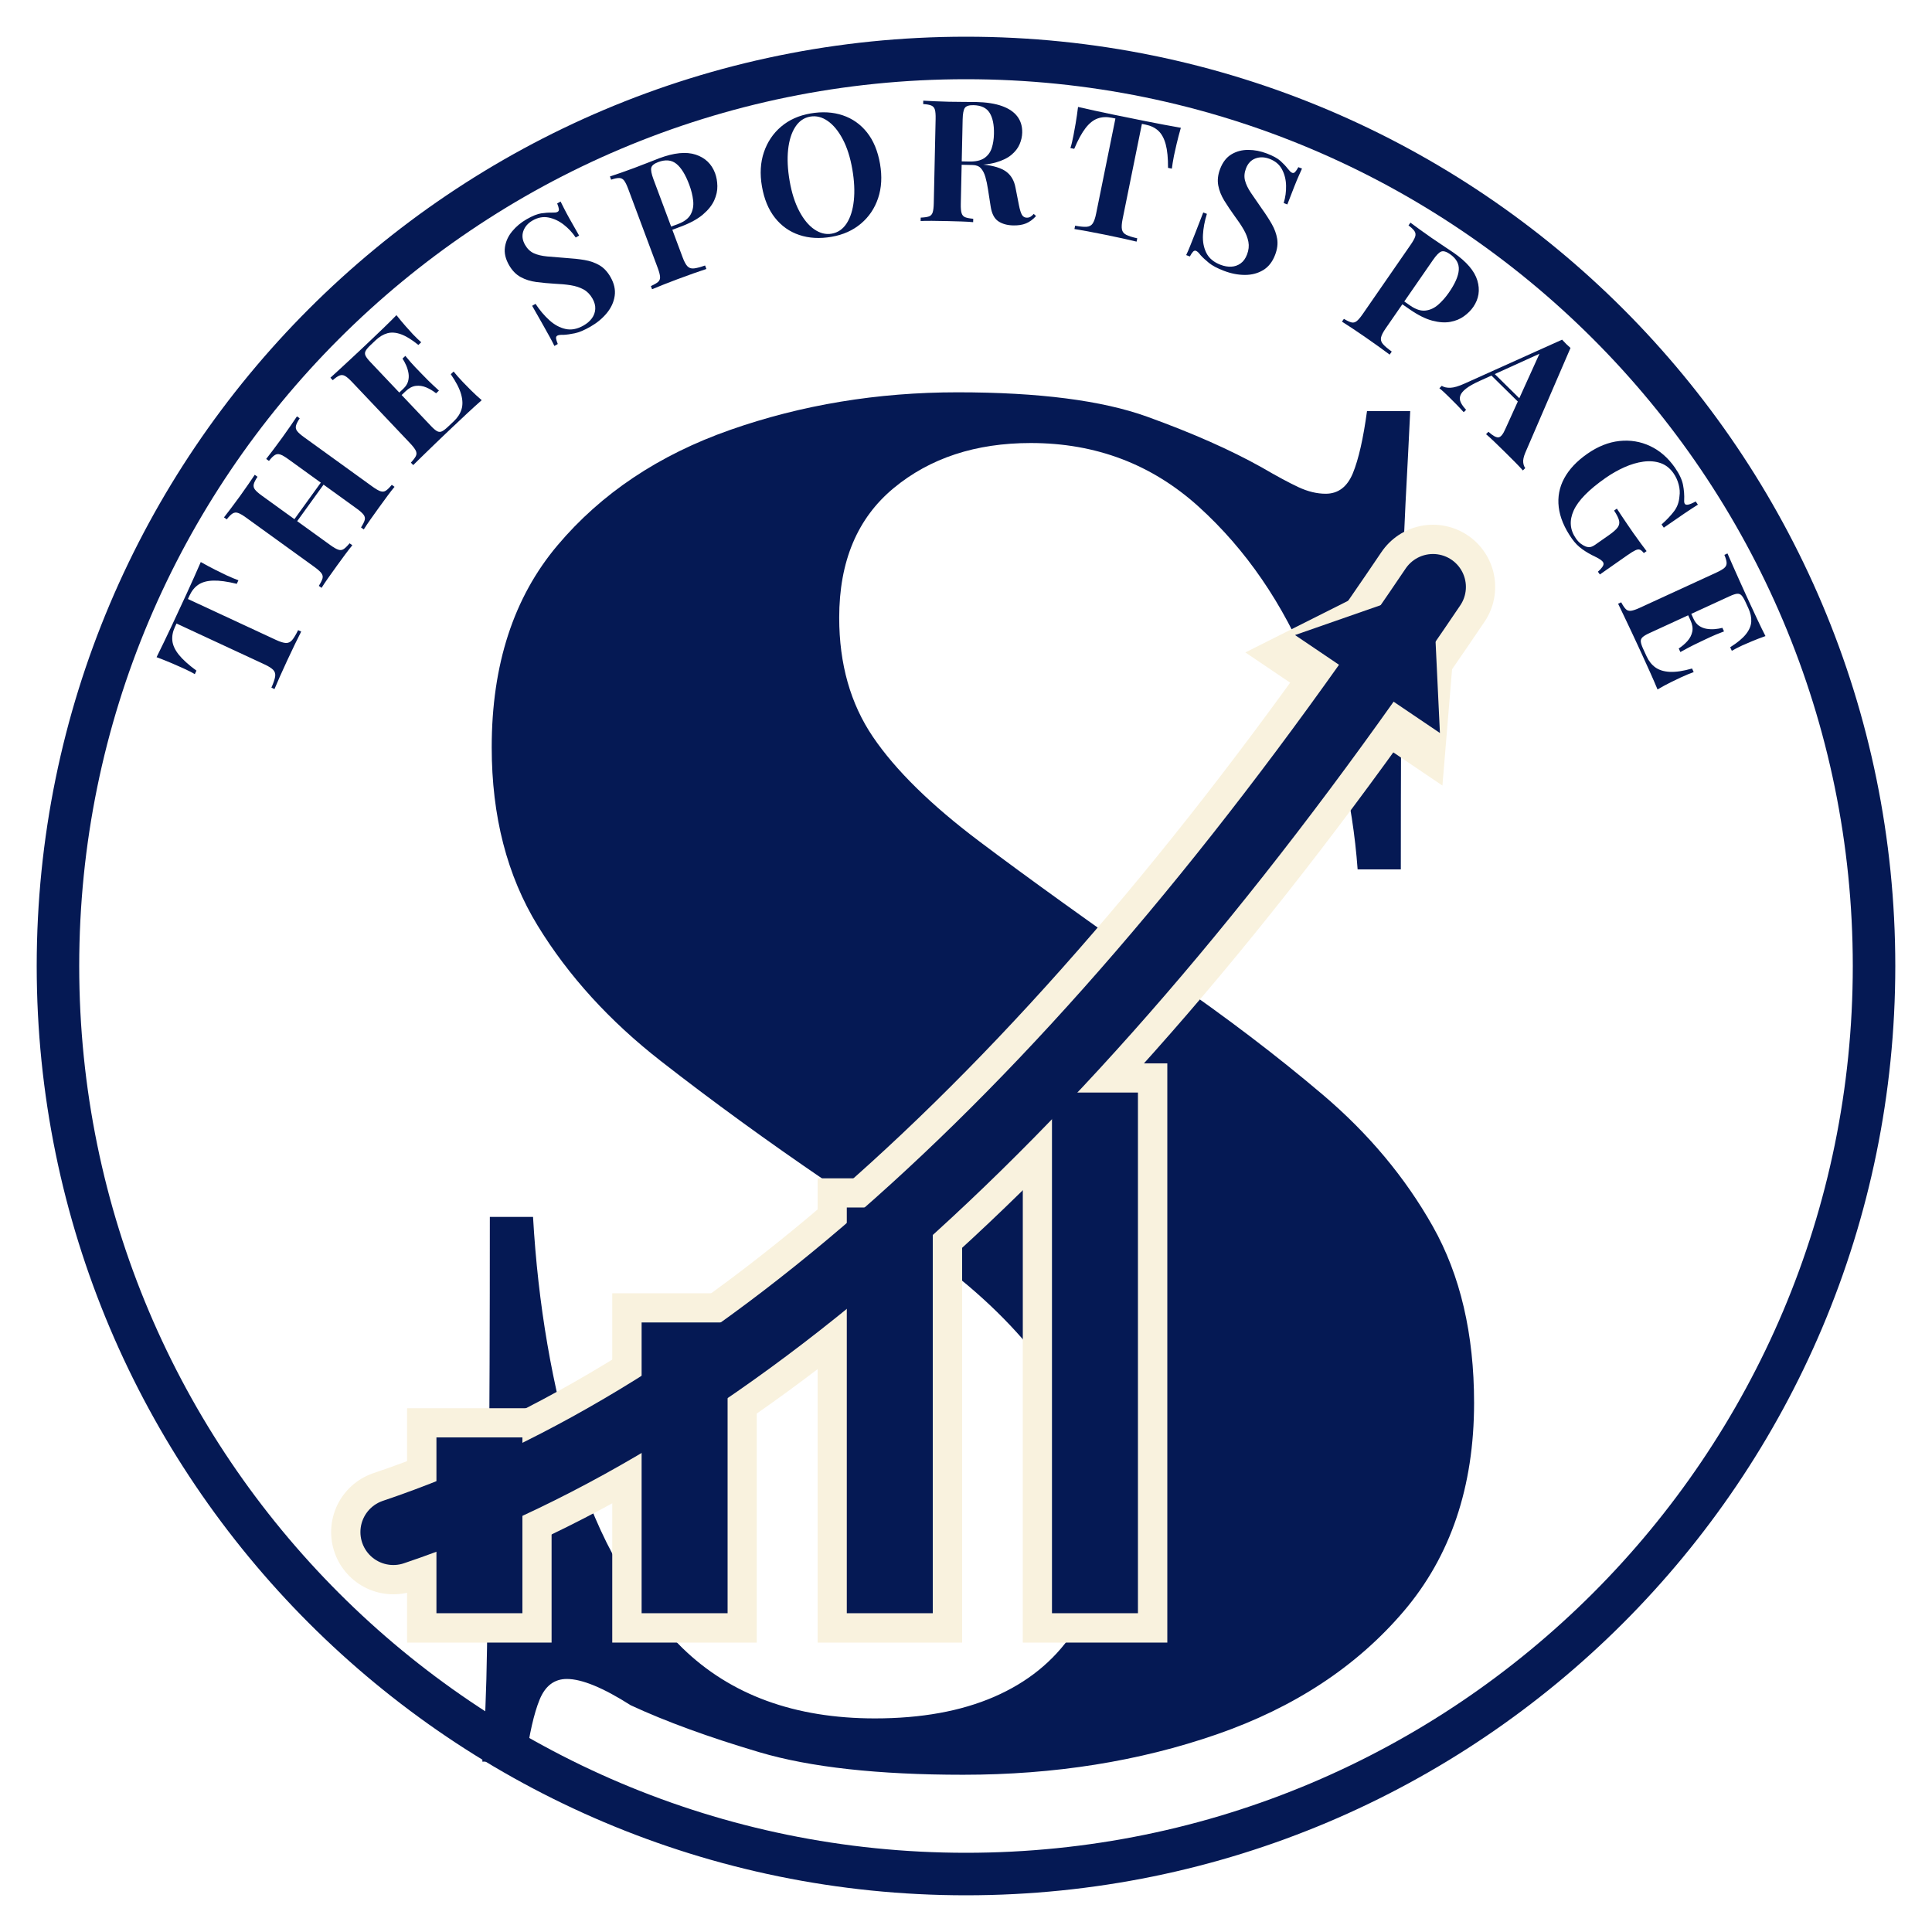
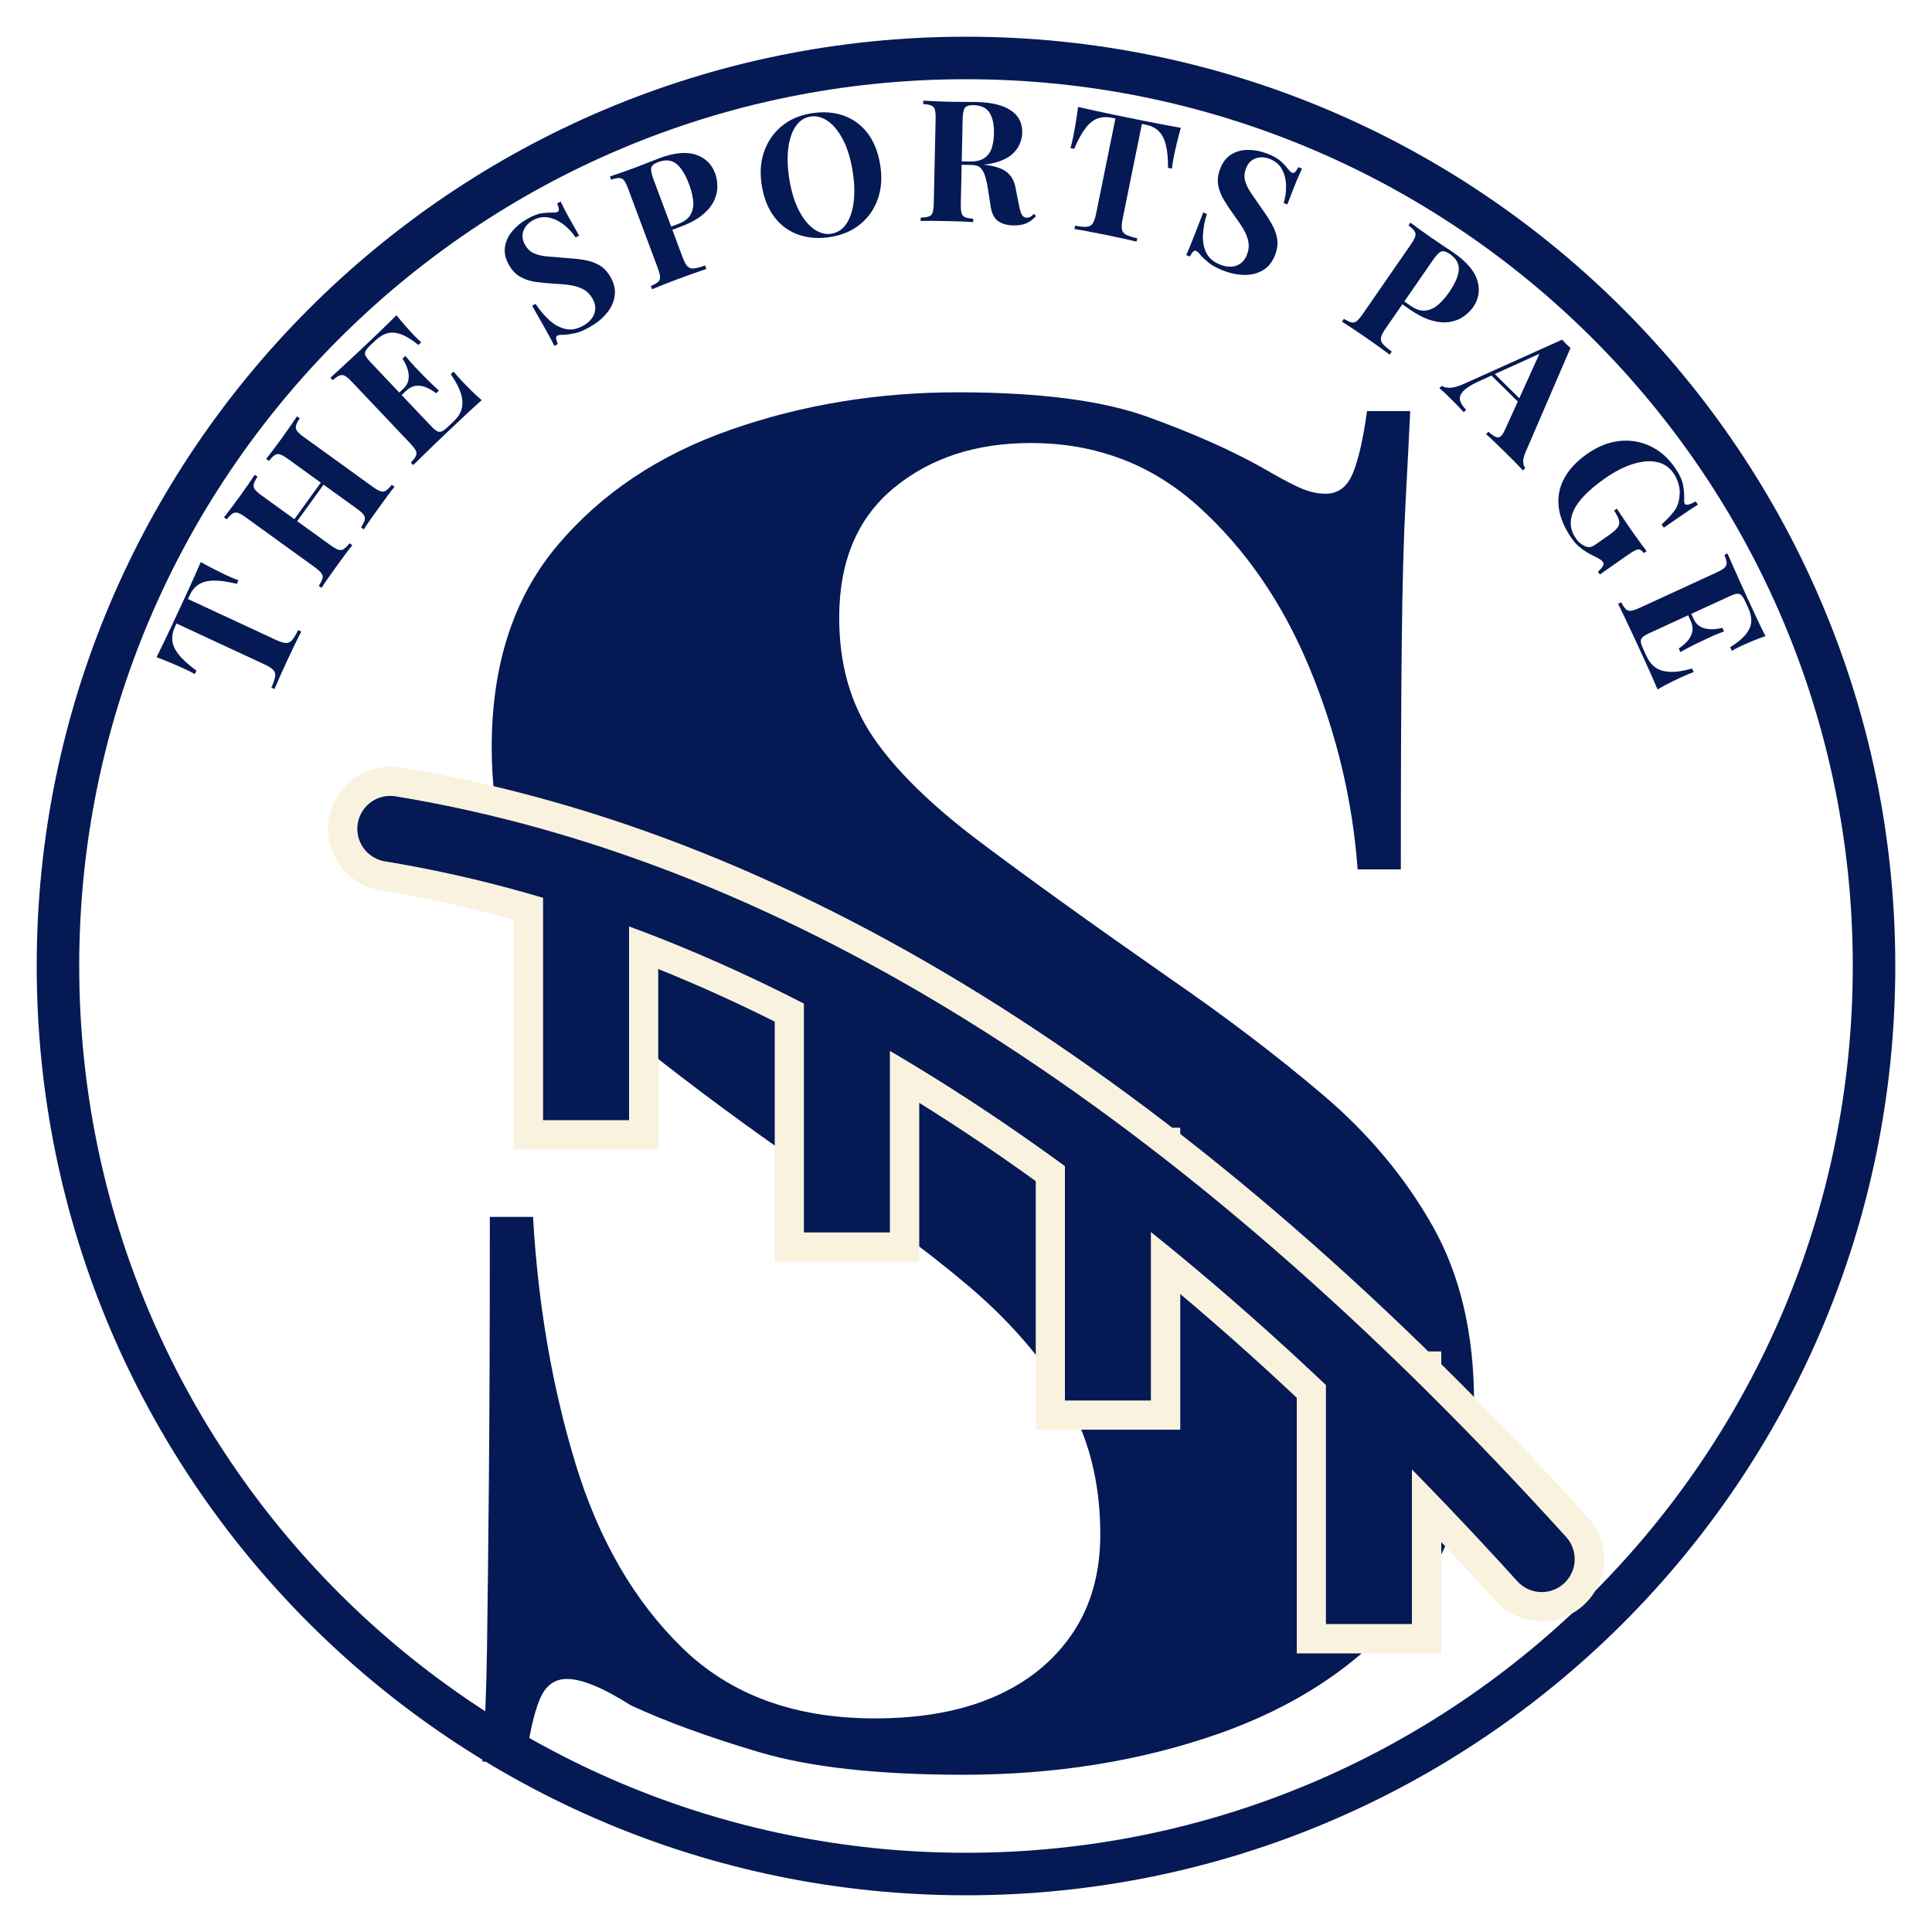
<svg xmlns="http://www.w3.org/2000/svg" width="100mm" height="100mm" viewBox="0 0 100 100">
  <circle cx="50.0" cy="50.0" r="47.000" fill="none" stroke="#051954" stroke-width="2.200" />
  <path d="M642.398 708Q638.398 657.401 636.898 610.201Q635.398 563.001 635.398 538.002Q635.398 515.802 636.398 496.002Q637.398 476.202 638.398 462.001H615.398Q598.798 546.401 574.499 595.001Q550.199 643.6 516.299 664.3Q482.4 685 435.599 685H413.398V114.2Q413.398 73.6 421.498 53.6Q429.598 33.6 452.798 27.2Q475.998 20.8 520.397 20V0Q488.998 1.4 437.298 2.2Q385.599 3 330.199 3Q275 3 226.2 2.2Q177.4 1.4 147.401 0V20Q191.801 20.8 215 27.2Q238.2 33.6 246.3 53.6Q254.4 73.6 254.4 114.2V685H232.199Q185.798 685 151.699 664.3Q117.599 643.6 93.599 595.301Q69.6 547.001 52.4 462.001H29.4Q31.4 476.202 31.9 496.002Q32.4 515.802 32.4 538.002Q32.4 563.001 30.9 610.201Q29.4 657.401 25.4 708Q71 707 125.6 706.0Q180.2 705 234.999 705.0Q289.799 705 334.399 705Q378.999 705 433.599 705.0Q488.198 705 542.998 706.0Q597.798 707 642.398 708Z" fill="#051954" transform="translate(50.000,50.000) rotate(-65.0815) translate(0,-38.500) translate(-3.379,0) scale(0.0088,-0.0088)" />
  <path d="M457.6 0V20Q489.8 22 505.736 28.0Q521.673 34 527.136 52.0Q532.6 70 532.6 106V602Q532.6 639 527.06 656.5Q521.519 674 505.36 680.5Q489.2 687 457.6 688V708Q485.4 707 528.5 706.0Q571.599 705 614.599 705Q661.034 705 701.516 706.0Q741.998 707 766.598 708V688Q734.963 687 718.68 680.5Q702.398 674 696.998 656.5Q691.598 639 691.598 602V106Q691.598 70 697.153 52.0Q702.709 34 718.913 28.0Q735.116 22 766.598 20V0Q741.998 2 701.516 2.5Q661.034 3 614.599 3Q571.599 3 528.5 2.5Q485.4 2 457.6 0ZM33.6 0V20Q65.8 22 81.737 28.0Q97.673 34 103.137 52.0Q108.601 70 108.601 106V602Q108.601 639 103.06 656.5Q97.52 674 81.36 680.5Q65.2 687 33.6 688V708Q59.522 707 101.49 706.0Q143.459 705 191.599 705Q233.799 705 274.899 706.0Q315.998 707 342.598 708V688Q310.963 687 294.681 680.5Q278.398 674 272.998 656.5Q267.598 639 267.598 602V106Q267.598 70 273.153 52.0Q278.709 34 294.913 28.0Q311.117 22 342.598 20V0Q315.998 2 274.899 2.5Q233.799 3 191.599 3Q143.459 3 101.49 2.5Q59.522 2 33.6 0ZM202.599 346V366H597.599V346Z" fill="#051954" transform="translate(50.000,50.000) rotate(-54.1592) translate(0,-38.500) translate(-3.960,0) scale(0.0088,-0.0088)" />
  <path d="M568.599 708Q564.599 664 563.099 622.901Q561.599 581.801 561.599 560.001Q561.599 540.259 562.599 522.163Q563.599 504.066 564.599 492.001H541.599Q531.999 565.401 510.799 607.701Q489.6 650 456.5 667.5Q423.4 685 377.6 685H336.598Q307.624 685 292.711 680.1Q277.798 675.2 272.698 660.325Q267.598 645.45 267.598 614V94Q267.598 63.4 272.698 48.1Q277.798 32.8 292.711 27.9Q307.624 23 336.598 23H385.599Q430.6 23 465.5 42.7Q500.4 62.4 524.799 108.999Q549.199 155.599 561.599 235.999H584.599Q581.599 203.599 581.599 151.999Q581.599 129.453 582.799 87.326Q583.999 45.2 588.599 0Q537.599 2 473.599 2.5Q409.599 3 359.599 3Q334.834 3 295.998 3.0Q257.161 3 212.134 2.5Q167.106 2 120.953 1.5Q74.8 1 33.6 0V20Q65.8 22 81.737 28.0Q97.673 34 103.137 52.0Q108.601 70 108.601 106V602Q108.601 639 103.06 656.5Q97.52 674 81.36 680.5Q65.2 687 33.6 688V708Q75.077 707 121.039 706.5Q167 706 212.052 705.5Q257.105 705 295.962 705.0Q334.82 705 359.599 705Q405.599 705 464.099 705.5Q522.599 706 568.599 708ZM412.798 366Q412.798 366 412.798 356.0Q412.798 346 412.798 346H237.598Q237.598 346 237.598 356.0Q237.598 366 237.598 366ZM441.798 498Q437.798 441 438.298 411.0Q438.798 381 438.798 356Q438.798 331 439.798 301.0Q440.798 271 444.798 214H421.798Q416.598 249 403.299 279.2Q389.999 309.4 365.199 327.7Q340.399 346 299.999 346V366Q329.999 366 350.799 378.6Q371.599 391.2 385.299 411.6Q398.999 432 407.098 454.8Q415.198 477.6 418.798 498Z" fill="#051954" transform="translate(50.000,50.000) rotate(-43.4597) translate(0,-38.500) translate(-3.230,0) scale(0.0088,-0.0088)" />
  <path d="M283.599 720.8Q342.599 720.8 374.598 708.4Q406.598 696 429.598 682Q441.598 675 449.098 671.5Q456.598 668 463.598 668Q473.598 668 478.098 679.0Q482.598 690 485.598 712H508.598Q507.598 692.6 506.098 666.4Q504.598 640.2 504.098 597.201Q503.598 554.201 503.598 484.001H480.598Q476.998 536.201 456.898 585.001Q436.798 633.8 400.498 665.4Q364.198 697 310.598 697Q262.998 697 231.798 669.8Q200.598 642.6 200.598 594.8Q200.598 554.599 220.598 526.499Q240.598 498.399 279.098 471.199Q317.598 443.999 373.397 406.4Q421.198 375 459.298 343.8Q497.398 312.6 519.998 274Q542.598 235.4 542.598 180.8Q542.598 115 508.498 71.8Q474.398 28.6 417.999 7.3Q361.599 -14 294.599 -14Q232.6 -14 195.9 -2.0Q159.2 10 133.6 23Q111.6 37 99.6 37Q89.6 37 85.1 26.0Q80.6 15 77.6 -7H54.6Q56.6 17 57.1 49.1Q57.6 81.2 58.1 132.599Q58.6 183.999 58.6 262.999H81.6Q85.6 196.999 104.1 139.599Q122.6 82.199 161.1 47.1Q199.6 12 263.6 12Q299 12 326.7 24.3Q354.4 36.6 371 61.6Q387.601 86.6 387.601 124.001Q387.601 165.601 368.401 196.701Q349.201 227.801 315.701 254.901Q282.2 282 237.6 310Q190.6 340.8 149.6 372Q108.6 403.2 84.1 443Q59.6 482.8 59.6 538.2Q59.6 601.4 91.2 641.7Q122.8 682 174.2 701.4Q225.599 720.8 283.599 720.8Z" fill="#051954" transform="translate(50.000,50.000) rotate(-29.8134) translate(0,-38.500) translate(-3.010,0) scale(0.0088,-0.0088)" />
  <path d="M33.6 708Q59.4 707 101.5 706.0Q143.599 705 185.599 705Q234.399 705 279.199 706.0Q323.999 707 342.599 707Q482.198 707 550.898 652.0Q619.597 597 619.597 510Q619.597 474 605.797 434.5Q591.998 395 558.598 361.5Q525.198 328 467.298 307.0Q409.398 286 320.599 286H218.599V306H310.599Q369.599 306 400.5 333.0Q431.4 360 442.5 404.0Q453.6 448 453.6 499Q453.6 594 425.7 641.0Q397.799 688 329.598 688Q290.798 688 279.198 671.0Q267.598 654 267.598 602V112Q267.598 73 275.698 53.8Q283.798 34.6 306.998 28.6Q330.198 22.6 374.598 21.8V0Q343.798 1.4 294.798 2.2Q245.799 3 192.199 3Q148.999 3 107.8 2.2Q66.6 1.4 33.6 0V20Q65.8 22 81.8 28.0Q97.801 34 103.201 52.0Q108.601 70 108.601 106V602Q108.601 639 103.201 656.5Q97.801 674 81.5 680.5Q65.2 687 33.6 688Z" fill="#051954" transform="translate(50.000,50.000) rotate(-20.4824) translate(0,-38.500) translate(-3.260,0) scale(0.0088,-0.0088)" />
  <path d="M396.831 722Q502.595 722 582.197 679.0Q661.798 636 705.798 555.5Q749.797 475 749.797 360Q749.797 248 704.709 164.0Q659.62 80 579.462 33.0Q499.304 -14 395.767 -14Q290.003 -14 210.401 29.0Q130.8 72 86.8 153.0Q42.8 234 42.8 348Q42.8 460 88.446 544.0Q134.091 628 213.693 675.0Q293.294 722 396.831 722ZM392.586 704Q336.799 704 295.398 659.0Q253.998 614 231.398 535.0Q208.798 456 208.798 352Q208.798 246 234.267 167.5Q259.736 89 303.335 46.5Q346.935 4 399.599 4Q455.718 4 497.159 49.0Q538.6 94 561.2 173.5Q583.8 253 583.8 356Q583.8 463 558.196 541.0Q532.592 619 489.196 661.5Q445.799 704 392.586 704Z" fill="#051954" transform="translate(50.000,50.000) rotate(-9.7828) translate(0,-38.500) translate(-3.929,0) scale(0.0088,-0.0088)" />
  <path d="M33.6 708Q59.4 707 101.5 706.0Q143.599 705 185.599 705Q234.399 705 279.199 706.0Q323.999 707 342.599 707Q436.198 707 497.498 686.4Q558.798 665.8 589.198 626.9Q619.597 588 619.597 533Q619.597 498.8 605.797 464.2Q591.998 429.6 558.598 400.5Q525.198 371.4 467.298 353.7Q409.398 336 320.599 336H224.599V356H310.599Q369.599 356 400.5 378.5Q431.4 401 442.5 438.5Q453.6 476 453.6 522Q453.6 601 425.7 644.5Q397.799 688 329.598 688Q290.798 688 279.198 671.0Q267.598 654 267.598 602V106Q267.598 70 273.298 52.0Q278.998 34 294.998 28.0Q310.998 22 342.598 20V0Q315.998 2 274.899 2.5Q233.799 3 191.599 3Q143.599 3 101.5 2.5Q59.4 2 33.6 0V20Q65.8 22 81.8 28.0Q97.801 34 103.201 52.0Q108.601 70 108.601 106V602Q108.601 639 103.201 656.5Q97.801 674 81.5 680.5Q65.2 687 33.6 688ZM222.599 353Q265.8 351.6 297.4 348.8Q329 346 352.999 343.7Q376.999 341.4 395.599 339.6Q486.598 332.2 530.498 301.2Q574.397 270.2 587.197 208.2L609.797 105Q618.597 65.2 628.797 49Q638.997 32.8 657.997 33.2Q670.797 33.6 679.598 39.4Q688.398 45.2 697.798 56.2L711.598 44Q684.598 13 653.698 -0.5Q622.799 -14 578.799 -14Q525 -14 489.8 8.9Q454.6 31.8 443.6 94L425.8 194Q418.6 235.8 408.6 267.6Q398.6 299.4 381.4 317.7Q364.199 336 332.599 336H224.599Z" fill="#051954" transform="translate(50.000,50.000) rotate(1.2507) translate(0,-38.500) translate(-3.485,0) scale(0.0088,-0.0088)" />
  <path d="M642.398 708Q638.398 657.401 636.898 610.201Q635.398 563.001 635.398 538.002Q635.398 515.802 636.398 496.002Q637.398 476.202 638.398 462.001H615.398Q598.798 546.401 574.499 595.001Q550.199 643.6 516.299 664.3Q482.4 685 435.599 685H413.398V114.2Q413.398 73.6 421.498 53.6Q429.598 33.6 452.798 27.2Q475.998 20.8 520.397 20V0Q488.998 1.4 437.298 2.2Q385.599 3 330.199 3Q275 3 226.2 2.2Q177.4 1.4 147.401 0V20Q191.801 20.8 215 27.2Q238.2 33.6 246.3 53.6Q254.4 73.6 254.4 114.2V685H232.199Q185.798 685 151.699 664.3Q117.599 643.6 93.599 595.301Q69.6 547.001 52.4 462.001H29.4Q31.4 476.202 31.9 496.002Q32.4 515.802 32.4 538.002Q32.4 563.001 30.9 610.201Q29.4 657.401 25.4 708Q71 707 125.6 706.0Q180.2 705 234.999 705.0Q289.799 705 334.399 705Q378.999 705 433.599 705.0Q488.198 705 542.998 706.0Q597.798 707 642.398 708Z" fill="#051954" transform="translate(50.000,50.000) rotate(11.4657) translate(0,-38.500) translate(-3.379,0) scale(0.0088,-0.0088)" />
  <path d="M283.599 720.8Q342.599 720.8 374.598 708.4Q406.598 696 429.598 682Q441.598 675 449.098 671.5Q456.598 668 463.598 668Q473.598 668 478.098 679.0Q482.598 690 485.598 712H508.598Q507.598 692.6 506.098 666.4Q504.598 640.2 504.098 597.201Q503.598 554.201 503.598 484.001H480.598Q476.998 536.201 456.898 585.001Q436.798 633.8 400.498 665.4Q364.198 697 310.598 697Q262.998 697 231.798 669.8Q200.598 642.6 200.598 594.8Q200.598 554.599 220.598 526.499Q240.598 498.399 279.098 471.199Q317.598 443.999 373.397 406.4Q421.198 375 459.298 343.8Q497.398 312.6 519.998 274Q542.598 235.4 542.598 180.8Q542.598 115 508.498 71.8Q474.398 28.6 417.999 7.3Q361.599 -14 294.599 -14Q232.6 -14 195.9 -2.0Q159.2 10 133.6 23Q111.6 37 99.6 37Q89.6 37 85.1 26.0Q80.6 15 77.6 -7H54.6Q56.6 17 57.1 49.1Q57.6 81.2 58.1 132.599Q58.6 183.999 58.6 262.999H81.6Q85.6 196.999 104.1 139.599Q122.6 82.199 161.1 47.1Q199.6 12 263.6 12Q299 12 326.7 24.3Q354.4 36.6 371 61.6Q387.601 86.6 387.601 124.001Q387.601 165.601 368.401 196.701Q349.201 227.801 315.701 254.901Q282.2 282 237.6 310Q190.6 340.8 149.6 372Q108.6 403.2 84.1 443Q59.6 482.8 59.6 538.2Q59.6 601.4 91.2 641.7Q122.8 682 174.2 701.4Q225.599 720.8 283.599 720.8Z" fill="#051954" transform="translate(50.000,50.000) rotate(20.9735) translate(0,-38.500) translate(-3.010,0) scale(0.0088,-0.0088)" />
  <path d="M33.6 708Q59.4 707 101.5 706.0Q143.599 705 185.599 705Q234.399 705 279.199 706.0Q323.999 707 342.599 707Q482.198 707 550.898 652.0Q619.597 597 619.597 510Q619.597 474 605.797 434.5Q591.998 395 558.598 361.5Q525.198 328 467.298 307.0Q409.398 286 320.599 286H218.599V306H310.599Q369.599 306 400.5 333.0Q431.4 360 442.5 404.0Q453.6 448 453.6 499Q453.6 594 425.7 641.0Q397.799 688 329.598 688Q290.798 688 279.198 671.0Q267.598 654 267.598 602V112Q267.598 73 275.698 53.8Q283.798 34.6 306.998 28.6Q330.198 22.6 374.598 21.8V0Q343.798 1.4 294.798 2.2Q245.799 3 192.199 3Q148.999 3 107.8 2.2Q66.6 1.4 33.6 0V20Q65.8 22 81.8 28.0Q97.801 34 103.201 52.0Q108.601 70 108.601 106V602Q108.601 639 103.201 656.5Q97.801 674 81.5 680.5Q65.2 687 33.6 688Z" fill="#051954" transform="translate(50.000,50.000) rotate(34.6656) translate(0,-38.500) translate(-3.260,0) scale(0.0088,-0.0088)" />
  <path d="M367.998 710 610.798 84Q625.198 48.4 642.398 34.7Q659.598 21 673.798 20V0Q644.199 2 603.799 2.5Q563.4 3 521.8 3Q475.601 3 435.001 2.5Q394.401 2 369.801 0V20Q420.801 22 434.501 37.5Q448.201 53 428.201 104L257.801 568.601L276.201 594.801L123.8 198.599Q102.4 143.599 97.9 108.899Q93.4 74.2 102.8 55.2Q112.2 36.2 133.6 28.6Q155 21 185.4 20V0Q152 2 122.1 2.5Q92.2 3 60.8 3Q39.4 3 19.5 2.5Q-0.4 2 -15.4 0V20Q6.4 24.4 28.3 47.1Q50.2 69.8 71.4 124.999L298.6 710Q314.6 708.8 333.299 708.8Q351.999 708.8 367.998 710ZM437.8 288V268H139.8L149.8 288Z" fill="#051954" transform="translate(50.000,50.000) rotate(44.5401) translate(0,-38.500) translate(-3.375,0) scale(0.0088,-0.0088)" />
  <path d="M404.799 722Q472.799 722 515.799 702.8Q558.798 683.6 593.198 657Q604.999 647.6 613.198 647.6Q632.198 647.6 638.198 708H661.198Q659.198 669.2 658.198 613.5Q657.198 557.8 657.198 466H634.198Q627.198 526 612.699 570.7Q598.199 615.399 559 646.999Q534.799 670.2 499.199 683.2Q463.598 696.2 427.998 696.2Q373.198 696.2 334.198 667.5Q295.198 638.801 270.098 590.101Q244.998 541.401 233.097 479.901Q221.197 418.401 221.197 352.4Q221.197 172.4 270.798 89.2Q320.398 6 412.999 6Q437 6 454.8 12Q472.6 18 484 25.6Q498.201 35.601 503.201 47.401Q508.201 59.201 508.201 77.601V176Q508.201 221.8 500.501 244.2Q492.801 266.6 471.001 274.8Q449.201 283 407.201 284V304Q428.201 303 457.6 302.5Q487 302 519.2 301.5Q551.4 301 578.199 301Q620.199 301 655.099 302.0Q689.998 303 712.198 304V284Q693.198 283 683.398 277.0Q673.598 271 670.398 253.0Q667.198 235 667.198 198V0H647.198Q646.198 17 639.398 37.0Q632.598 57 617.798 57Q610.598 57 599.498 53.4Q588.399 49.8 563.799 36.4Q527.199 15 486.299 0.5Q445.399 -14 399.999 -14Q283.8 -14 204 28.8Q124.2 71.6 83.7 152.2Q43.2 232.8 43.2 345.6Q43.2 459.6 89.7 544.0Q136.2 628.4 217.7 675.2Q299.199 722 404.799 722Z" fill="#051954" transform="translate(50.000,50.000) rotate(55.0301) translate(0,-38.500) translate(-3.674,0) scale(0.0088,-0.0088)" />
  <path d="M568.599 708Q564.599 664 563.099 622.901Q561.599 581.801 561.599 560.001Q561.599 540.259 562.599 522.163Q563.599 504.066 564.599 492.001H541.599Q531.999 565.401 510.799 607.701Q489.6 650 456.5 667.5Q423.4 685 377.6 685H336.598Q307.624 685 292.711 680.1Q277.798 675.2 272.698 660.325Q267.598 645.45 267.598 614V94Q267.598 63.4 272.698 48.1Q277.798 32.8 292.711 27.9Q307.624 23 336.598 23H385.599Q430.6 23 465.5 42.7Q500.4 62.4 524.799 108.999Q549.199 155.599 561.599 235.999H584.599Q581.599 203.599 581.599 151.999Q581.599 129.453 582.799 87.326Q583.999 45.2 588.599 0Q537.599 2 473.599 2.5Q409.599 3 359.599 3Q334.834 3 295.998 3.0Q257.161 3 212.134 2.5Q167.106 2 120.953 1.5Q74.8 1 33.6 0V20Q65.8 22 81.737 28.0Q97.673 34 103.137 52.0Q108.601 70 108.601 106V602Q108.601 639 103.06 656.5Q97.52 674 81.36 680.5Q65.2 687 33.6 688V708Q75.077 707 121.039 706.5Q167 706 212.052 705.5Q257.105 705 295.962 705.0Q334.82 705 359.599 705Q405.599 705 464.099 705.5Q522.599 706 568.599 708ZM412.798 366Q412.798 366 412.798 356.0Q412.798 346 412.798 346H237.598Q237.598 346 237.598 356.0Q237.598 366 237.598 366ZM441.798 498Q437.798 441 438.298 411.0Q438.798 381 438.798 356Q438.798 331 439.798 301.0Q440.798 271 444.798 214H421.798Q416.598 249 403.299 279.2Q389.999 309.4 365.199 327.7Q340.399 346 299.999 346V366Q329.999 366 350.799 378.6Q371.599 391.2 385.299 411.6Q398.999 432 407.098 454.8Q415.198 477.6 418.798 498Z" fill="#051954" transform="translate(50.000,50.000) rotate(65.3041) translate(0,-38.500) translate(-3.230,0) scale(0.0088,-0.0088)" />
  <path d="M302 722Q367 722 403.0 709.0Q439 696 464 682Q476 675 483.5 671.5Q491 668 498 668Q508 668 512.5 679.0Q517 690 520 712H543Q542 691 540.5 663.0Q539 635 538.5 589.0Q538 543 538 468H515Q511 523 489.5 575.0Q468 627 430.5 661.0Q393 695 341 695Q297 695 268.0 671.0Q239 647 239 602Q239 565 257.0 538.5Q275 512 313.5 483.0Q352 454 415 410Q460 379 496.5 348.0Q533 317 555.0 278.0Q577 239 577 184Q577 117 539.5 73.0Q502 29 440.0 7.5Q378 -14 305 -14Q237 -14 196.5 -2.0Q156 10 128 23Q106 37 94 37Q84 37 79.5 26.0Q75 15 72 -7H49Q51 19 51.5 53.5Q52 88 52.5 143.0Q53 198 53 283H76Q80 213 98.5 152.0Q117 91 155.5 53.5Q194 16 258 16Q295 16 321.5 27.5Q348 39 363.0 61.0Q378 83 378 114Q378 156 359.0 187.5Q340 219 307.5 246.5Q275 274 232 302Q185 334 144.0 366.0Q103 398 78.5 438.0Q54 478 54 533Q54 599 89.0 640.5Q124 682 181.0 702.0Q238 722 302 722Z" fill="#051954" transform="translate(20.201,90.500) scale(0.097222,-0.097222)" />
-   <rect x="21.07" y="72.89" width="7.48" height="12.13" fill="#f9f2de" />
-   <rect x="31.69" y="66.94" width="7.48" height="18.08" fill="#f9f2de" />
-   <rect x="42.32" y="60.99" width="7.48" height="24.03" fill="#f9f2de" />
-   <rect x="52.94" y="55.04" width="7.48" height="29.98" fill="#f9f2de" />
-   <path d="M20.36,79.30 Q47.27,70.24 74.17,30.38" stroke="#f9f2de" stroke-width="6.44" stroke-linecap="round" fill="none" />
-   <path d="M75.70,28.12 L74.66,40.66 L64.46,33.77 Z" fill="#f9f2de" />
-   <rect x="22.59" y="74.40" width="4.45" height="9.10" fill="#051954" />
-   <rect x="33.21" y="68.45" width="4.45" height="15.05" fill="#051954" />
-   <rect x="43.83" y="62.50" width="4.45" height="21.00" fill="#051954" />
-   <rect x="54.45" y="56.55" width="4.45" height="26.95" fill="#051954" />
-   <path d="M20.36,79.30 Q47.27,70.24 74.17,30.38" stroke="#051954" stroke-width="3.41" stroke-linecap="round" fill="none" />
-   <path d="M74.17,30.38 L74.53,37.94 L67.03,32.87 Z" fill="#051954" />
+   <rect x="26.59" y="43.86" width="7.48" height="15.63" fill="#f9f2de" />
+   <rect x="40.10" y="49.68" width="7.48" height="15.63" fill="#f9f2de" />
+   <rect x="53.61" y="58.37" width="7.48" height="15.63" fill="#f9f2de" />
+   <rect x="67.12" y="69.95" width="7.48" height="15.63" fill="#f9f2de" />
+   <path d="M20.20,42.90 Q50.00,47.80 79.80,80.70" stroke="#f9f2de" stroke-width="6.44" stroke-linecap="round" fill="none" />
+   <rect x="28.11" y="45.38" width="4.45" height="12.60" fill="#051954" />
+   <rect x="41.61" y="51.19" width="4.45" height="12.60" fill="#051954" />
+   <rect x="55.12" y="59.89" width="4.45" height="12.60" fill="#051954" />
+   <rect x="68.63" y="71.46" width="4.45" height="12.60" fill="#051954" />
+   <path d="M20.20,42.90 Q50.00,47.80 79.80,80.70" stroke="#051954" stroke-width="3.41" stroke-linecap="round" fill="none" />
</svg>
